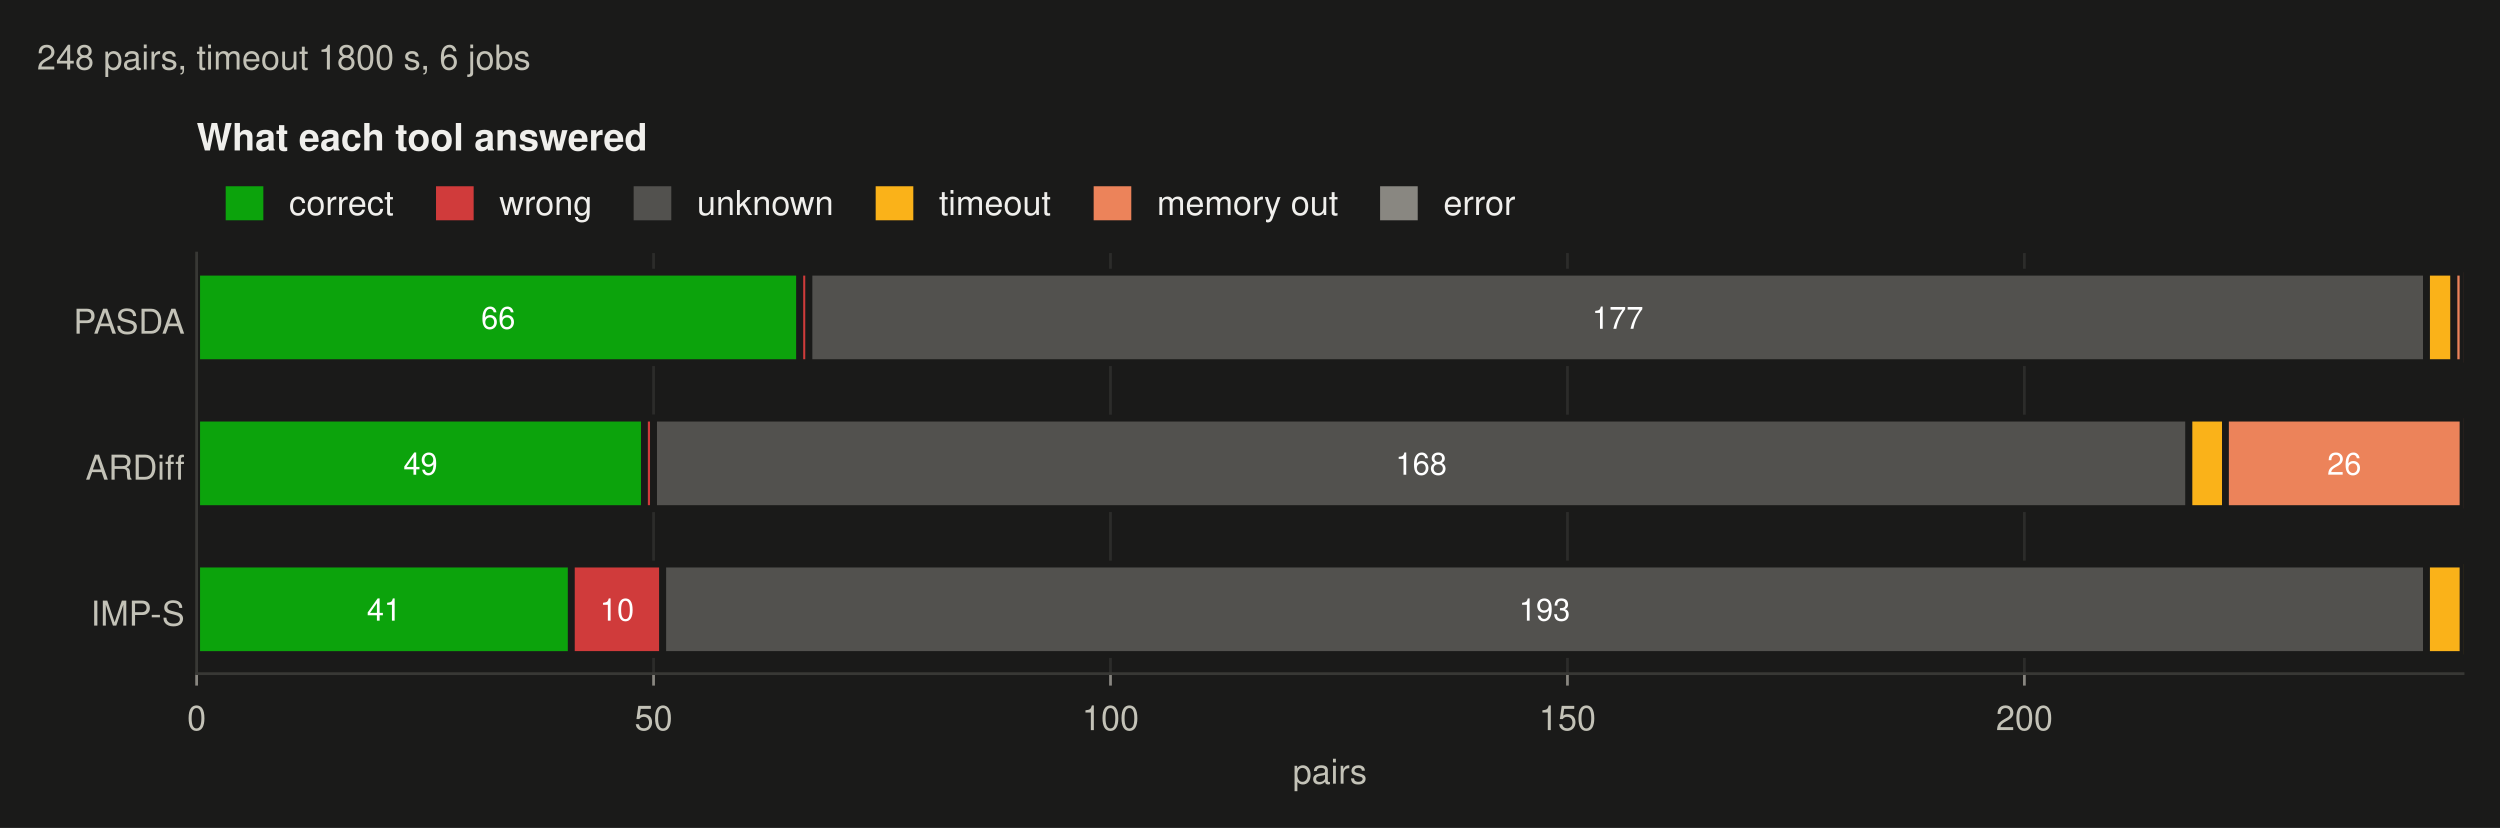
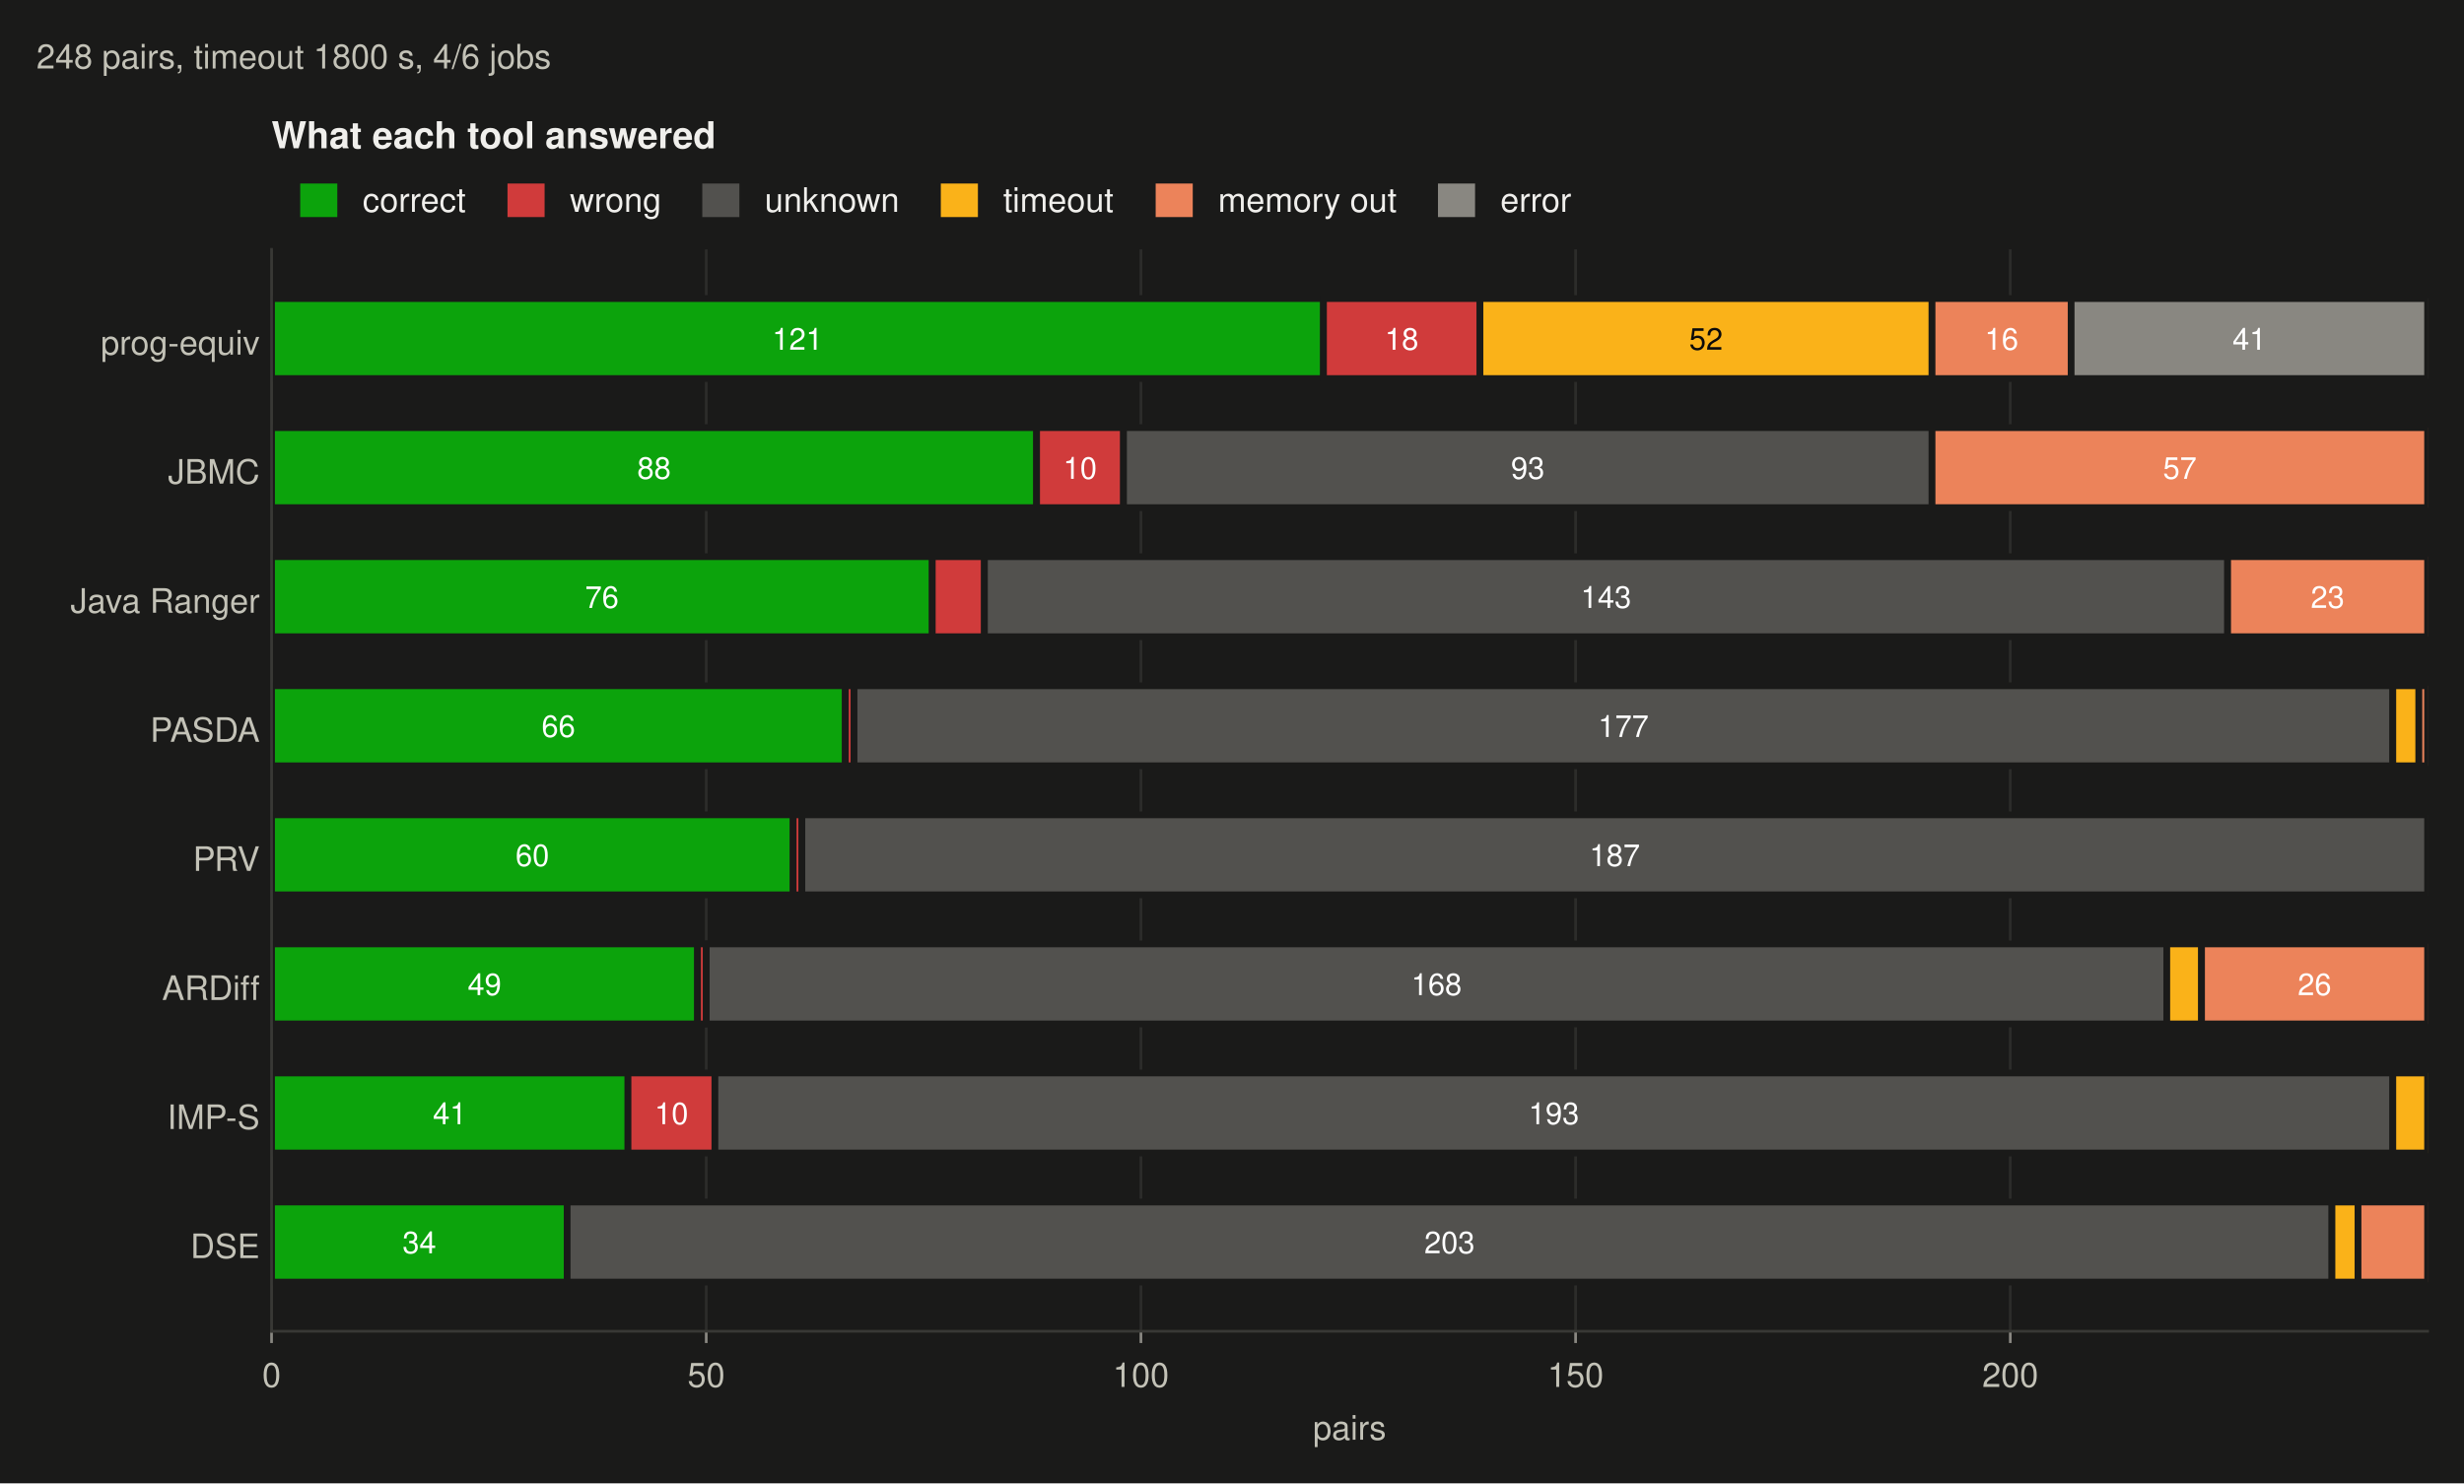
- <svg xmlns="http://www.w3.org/2000/svg" xmlns:xlink="http://www.w3.org/1999/xlink" width="730.8pt" height="242.02pt" viewBox="0 0 730.8 242.02" version="1.1">
+ <svg xmlns="http://www.w3.org/2000/svg" xmlns:xlink="http://www.w3.org/1999/xlink" width="730.8pt" height="440.02pt" viewBox="0 0 730.8 440.02" version="1.1">
  <defs>
    <style type="text/css">*{stroke-linejoin: round; stroke-linecap: butt}</style>
  </defs>
  <g id="figure_1">
    <g id="patch_1">
-       <path d="M 0 242.02  L 730.8 242.02  L 730.8 0  L 0 0  z " style="fill: #1a1a19" />
+       <path d="M 0 440.02  L 730.8 440.02  L 730.8 0  L 0 0  z " style="fill: #1a1a19" />
    </g>
    <g id="axes_1">
      <g id="patch_2">
-         <path d="M 57.477 196.92  L 720 196.92  L 720 73.975  L 57.477 73.975  z " style="fill: #1a1a19" />
+         <path d="M 80.54 394.92  L 720 394.92  L 720 73.975  L 80.54 73.975  z " style="fill: #1a1a19" />
      </g>
      <g id="matplotlib.axis_1">
        <g id="xtick_1">
          <g id="line2d_1">
-             <path d="M 57.477 196.92  L 57.477 73.975  " clip-path="url(#p9dfc272ab5)" style="fill: none; stroke: #2c2c2a; stroke-width: 0.8; stroke-linecap: square" />
+             <path d="M 80.54 394.92  L 80.54 73.975  " clip-path="url(#p7fac2a1f76)" style="fill: none; stroke: #2c2c2a; stroke-width: 0.8; stroke-linecap: square" />
          </g>
          <g id="line2d_2">
            <defs>
-               <path id="maed4e2d26c" d="M 0 0  L 0 3.5  " style="stroke: #898781; stroke-width: 0.8" />
+               <path id="m7d90478ff3" d="M 0 0  L 0 3.5  " style="stroke: #898781; stroke-width: 0.8" />
            </defs>
            <g>
-               <use xlink:href="#maed4e2d26c" x="57.477" y="196.92" style="fill: #898781; stroke: #898781; stroke-width: 0.8" />
+               <use xlink:href="#m7d90478ff3" x="80.54" y="394.92" style="fill: #898781; stroke: #898781; stroke-width: 0.8" />
            </g>
          </g>
          <g id="text_1">
-             <text style="font-size: 10px; font-family: 'Helvetica Neue', 'Helvetica', 'Arial', 'DejaVu Sans'; text-anchor: middle; fill: #c3c2b7" x="57.477" y="213.44" transform="rotate(-0 57.4775 213.44)">0</text>
+             <text style="font-size: 10px; font-family: 'Helvetica Neue', 'Helvetica', 'Arial', 'DejaVu Sans'; text-anchor: middle; fill: #c3c2b7" x="80.54" y="411.44" transform="rotate(-0 80.54 411.44)">0</text>
          </g>
        </g>
        <g id="xtick_2">
          <g id="line2d_3">
-             <path d="M 191.051 196.92  L 191.051 73.975  " clip-path="url(#p9dfc272ab5)" style="fill: none; stroke: #2c2c2a; stroke-width: 0.8; stroke-linecap: square" />
+             <path d="M 209.463 394.92  L 209.463 73.975  " clip-path="url(#p7fac2a1f76)" style="fill: none; stroke: #2c2c2a; stroke-width: 0.8; stroke-linecap: square" />
          </g>
          <g id="line2d_4">
            <g>
-               <use xlink:href="#maed4e2d26c" x="191.051" y="196.92" style="fill: #898781; stroke: #898781; stroke-width: 0.8" />
+               <use xlink:href="#m7d90478ff3" x="209.463" y="394.92" style="fill: #898781; stroke: #898781; stroke-width: 0.8" />
            </g>
          </g>
          <g id="text_2">
-             <text style="font-size: 10px; font-family: 'Helvetica Neue', 'Helvetica', 'Arial', 'DejaVu Sans'; text-anchor: middle; fill: #c3c2b7" x="191.051" y="213.44" transform="rotate(-0 191.0506 213.44)">50</text>
+             <text style="font-size: 10px; font-family: 'Helvetica Neue', 'Helvetica', 'Arial', 'DejaVu Sans'; text-anchor: middle; fill: #c3c2b7" x="209.463" y="411.44" transform="rotate(-0 209.4634 411.44)">50</text>
          </g>
        </g>
        <g id="xtick_3">
          <g id="line2d_5">
-             <path d="M 324.624 196.92  L 324.624 73.975  " clip-path="url(#p9dfc272ab5)" style="fill: none; stroke: #2c2c2a; stroke-width: 0.8; stroke-linecap: square" />
+             <path d="M 338.387 394.92  L 338.387 73.975  " clip-path="url(#p7fac2a1f76)" style="fill: none; stroke: #2c2c2a; stroke-width: 0.8; stroke-linecap: square" />
          </g>
          <g id="line2d_6">
            <g>
-               <use xlink:href="#maed4e2d26c" x="324.624" y="196.92" style="fill: #898781; stroke: #898781; stroke-width: 0.8" />
+               <use xlink:href="#m7d90478ff3" x="338.387" y="394.92" style="fill: #898781; stroke: #898781; stroke-width: 0.8" />
            </g>
          </g>
          <g id="text_3">
-             <text style="font-size: 10px; font-family: 'Helvetica Neue', 'Helvetica', 'Arial', 'DejaVu Sans'; text-anchor: middle; fill: #c3c2b7" x="324.624" y="213.44" transform="rotate(-0 324.6237 213.44)">100</text>
+             <text style="font-size: 10px; font-family: 'Helvetica Neue', 'Helvetica', 'Arial', 'DejaVu Sans'; text-anchor: middle; fill: #c3c2b7" x="338.387" y="411.44" transform="rotate(-0 338.3868 411.44)">100</text>
          </g>
        </g>
        <g id="xtick_4">
          <g id="line2d_7">
-             <path d="M 458.197 196.92  L 458.197 73.975  " clip-path="url(#p9dfc272ab5)" style="fill: none; stroke: #2c2c2a; stroke-width: 0.8; stroke-linecap: square" />
+             <path d="M 467.31 394.92  L 467.31 73.975  " clip-path="url(#p7fac2a1f76)" style="fill: none; stroke: #2c2c2a; stroke-width: 0.8; stroke-linecap: square" />
          </g>
          <g id="line2d_8">
            <g>
-               <use xlink:href="#maed4e2d26c" x="458.197" y="196.92" style="fill: #898781; stroke: #898781; stroke-width: 0.8" />
+               <use xlink:href="#m7d90478ff3" x="467.31" y="394.92" style="fill: #898781; stroke: #898781; stroke-width: 0.8" />
            </g>
          </g>
          <g id="text_4">
-             <text style="font-size: 10px; font-family: 'Helvetica Neue', 'Helvetica', 'Arial', 'DejaVu Sans'; text-anchor: middle; fill: #c3c2b7" x="458.197" y="213.44" transform="rotate(-0 458.1968 213.44)">150</text>
+             <text style="font-size: 10px; font-family: 'Helvetica Neue', 'Helvetica', 'Arial', 'DejaVu Sans'; text-anchor: middle; fill: #c3c2b7" x="467.31" y="411.44" transform="rotate(-0 467.3102 411.44)">150</text>
          </g>
        </g>
        <g id="xtick_5">
          <g id="line2d_9">
-             <path d="M 591.77 196.92  L 591.77 73.975  " clip-path="url(#p9dfc272ab5)" style="fill: none; stroke: #2c2c2a; stroke-width: 0.8; stroke-linecap: square" />
+             <path d="M 596.234 394.92  L 596.234 73.975  " clip-path="url(#p7fac2a1f76)" style="fill: none; stroke: #2c2c2a; stroke-width: 0.8; stroke-linecap: square" />
          </g>
          <g id="line2d_10">
            <g>
-               <use xlink:href="#maed4e2d26c" x="591.77" y="196.92" style="fill: #898781; stroke: #898781; stroke-width: 0.8" />
+               <use xlink:href="#m7d90478ff3" x="596.234" y="394.92" style="fill: #898781; stroke: #898781; stroke-width: 0.8" />
            </g>
          </g>
          <g id="text_5">
-             <text style="font-size: 10px; font-family: 'Helvetica Neue', 'Helvetica', 'Arial', 'DejaVu Sans'; text-anchor: middle; fill: #c3c2b7" x="591.77" y="213.44" transform="rotate(-0 591.7698 213.44)">200</text>
+             <text style="font-size: 10px; font-family: 'Helvetica Neue', 'Helvetica', 'Arial', 'DejaVu Sans'; text-anchor: middle; fill: #c3c2b7" x="596.234" y="411.44" transform="rotate(-0 596.2335 411.44)">200</text>
          </g>
        </g>
        <g id="text_6">
-           <text style="font-size: 10px; font-family: 'Helvetica Neue', 'Helvetica', 'Arial', 'DejaVu Sans'; text-anchor: middle; fill: #c3c2b7" x="388.739" y="229.09" transform="rotate(-0 388.7387 229.09)">pairs</text>
+           <text style="font-size: 10px; font-family: 'Helvetica Neue', 'Helvetica', 'Arial', 'DejaVu Sans'; text-anchor: middle; fill: #c3c2b7" x="400.27" y="427.09" transform="rotate(-0 400.27 427.09)">pairs</text>
        </g>
      </g>
      <g id="matplotlib.axis_2">
        <g id="ytick_1">
          <g id="line2d_11" />
          <g id="text_7">
-             <text style="font-size: 10px; font-family: 'Helvetica Neue', 'Helvetica', 'Arial', 'DejaVu Sans'; text-anchor: end; fill: #c3c2b7" x="53.977" y="182.867" transform="rotate(-0 53.9775 182.8671)">IMP-S</text>
+             <text style="font-size: 10px; font-family: 'Helvetica Neue', 'Helvetica', 'Arial', 'DejaVu Sans'; text-anchor: end; fill: #c3c2b7" x="77.04" y="373.222" transform="rotate(-0 77.04 373.2218)">DSE</text>
          </g>
        </g>
        <g id="ytick_2">
          <g id="line2d_12" />
          <g id="text_8">
-             <text style="font-size: 10px; font-family: 'Helvetica Neue', 'Helvetica', 'Arial', 'DejaVu Sans'; text-anchor: end; fill: #c3c2b7" x="53.977" y="140.208" transform="rotate(-0 53.9775 140.2075)">ARDiff</text>
+             <text style="font-size: 10px; font-family: 'Helvetica Neue', 'Helvetica', 'Arial', 'DejaVu Sans'; text-anchor: end; fill: #c3c2b7" x="77.04" y="334.932" transform="rotate(-0 77.04 334.932)">IMP-S</text>
          </g>
        </g>
        <g id="ytick_3">
          <g id="line2d_13" />
          <g id="text_9">
-             <text style="font-size: 10px; font-family: 'Helvetica Neue', 'Helvetica', 'Arial', 'DejaVu Sans'; text-anchor: end; fill: #c3c2b7" x="53.977" y="97.548" transform="rotate(-0 53.9775 97.54789)">PASDA</text>
+             <text style="font-size: 10px; font-family: 'Helvetica Neue', 'Helvetica', 'Arial', 'DejaVu Sans'; text-anchor: end; fill: #c3c2b7" x="77.04" y="296.642" transform="rotate(-0 77.04 296.6422)">ARDiff</text>
+           </g>
+         </g>
+         <g id="ytick_4">
+           <g id="line2d_14" />
+           <g id="text_10">
+             <text style="font-size: 10px; font-family: 'Helvetica Neue', 'Helvetica', 'Arial', 'DejaVu Sans'; text-anchor: end; fill: #c3c2b7" x="77.04" y="258.352" transform="rotate(-0 77.04 258.3524)">PRV</text>
+           </g>
+         </g>
+         <g id="ytick_5">
+           <g id="line2d_15" />
+           <g id="text_11">
+             <text style="font-size: 10px; font-family: 'Helvetica Neue', 'Helvetica', 'Arial', 'DejaVu Sans'; text-anchor: end; fill: #c3c2b7" x="77.04" y="220.063" transform="rotate(-0 77.04 220.0626)">PASDA</text>
+           </g>
+         </g>
+         <g id="ytick_6">
+           <g id="line2d_16" />
+           <g id="text_12">
+             <text style="font-size: 10px; font-family: 'Helvetica Neue', 'Helvetica', 'Arial', 'DejaVu Sans'; text-anchor: end; fill: #c3c2b7" x="77.04" y="181.773" transform="rotate(-0 77.04 181.7728)">Java Ranger</text>
+           </g>
+         </g>
+         <g id="ytick_7">
+           <g id="line2d_17" />
+           <g id="text_13">
+             <text style="font-size: 10px; font-family: 'Helvetica Neue', 'Helvetica', 'Arial', 'DejaVu Sans'; text-anchor: end; fill: #c3c2b7" x="77.04" y="143.483" transform="rotate(-0 77.04 143.483)">JBMC</text>
+           </g>
+         </g>
+         <g id="ytick_8">
+           <g id="line2d_18" />
+           <g id="text_14">
+             <text style="font-size: 10px; font-family: 'Helvetica Neue', 'Helvetica', 'Arial', 'DejaVu Sans'; text-anchor: end; fill: #c3c2b7" x="77.04" y="105.193" transform="rotate(-0 77.04 105.1932)">prog-equiv</text>
          </g>
        </g>
      </g>
      <g id="patch_3">
-         <path d="M 57.477 191.332  L 167.007 191.332  L 167.007 164.883  L 57.477 164.883  z " clip-path="url(#p9dfc272ab5)" style="fill: #0ca30c; stroke: #1a1a19; stroke-width: 2; stroke-linejoin: miter" />
+         <path d="M 80.54 380.332  L 168.208 380.332  L 168.208 356.592  L 80.54 356.592  z " clip-path="url(#p7fac2a1f76)" style="fill: #0ca30c; stroke: #1a1a19; stroke-width: 2; stroke-linejoin: miter" />
      </g>
      <g id="patch_4">
-         <path d="M 167.007 191.332  L 193.722 191.332  L 193.722 164.883  L 167.007 164.883  z " clip-path="url(#p9dfc272ab5)" style="fill: #d03b3b; stroke: #1a1a19; stroke-width: 2; stroke-linejoin: miter" />
+         <path d="M 168.208 380.332  L 691.637 380.332  L 691.637 356.592  L 168.208 356.592  z " clip-path="url(#p7fac2a1f76)" style="fill: #52514e; stroke: #1a1a19; stroke-width: 2; stroke-linejoin: miter" />
      </g>
      <g id="patch_5">
-         <path d="M 193.722 191.332  L 709.314 191.332  L 709.314 164.883  L 193.722 164.883  z " clip-path="url(#p9dfc272ab5)" style="fill: #52514e; stroke: #1a1a19; stroke-width: 2; stroke-linejoin: miter" />
+         <path d="M 691.637 380.332  L 699.372 380.332  L 699.372 356.592  L 691.637 356.592  z " clip-path="url(#p7fac2a1f76)" style="fill: #fab219; stroke: #1a1a19; stroke-width: 2; stroke-linejoin: miter" />
      </g>
      <g id="patch_6">
-         <path d="M 709.314 191.332  L 720 191.332  L 720 164.883  L 709.314 164.883  z " clip-path="url(#p9dfc272ab5)" style="fill: #fab219; stroke: #1a1a19; stroke-width: 2; stroke-linejoin: miter" />
+         <path d="M 699.372 380.332  L 720 380.332  L 720 356.592  L 699.372 356.592  z " clip-path="url(#p7fac2a1f76)" style="fill: #ec835a; stroke: #1a1a19; stroke-width: 2; stroke-linejoin: miter" />
      </g>
      <g id="patch_7">
-         <path d="M 57.477 148.672  L 188.379 148.672  L 188.379 122.223  L 57.477 122.223  z " clip-path="url(#p9dfc272ab5)" style="fill: #0ca30c; stroke: #1a1a19; stroke-width: 2; stroke-linejoin: miter" />
+         <path d="M 80.54 342.042  L 186.257 342.042  L 186.257 318.302  L 80.54 318.302  z " clip-path="url(#p7fac2a1f76)" style="fill: #0ca30c; stroke: #1a1a19; stroke-width: 2; stroke-linejoin: miter" />
      </g>
      <g id="patch_8">
-         <path d="M 188.379 148.672  L 191.051 148.672  L 191.051 122.223  L 188.379 122.223  z " clip-path="url(#p9dfc272ab5)" style="fill: #d03b3b; stroke: #1a1a19; stroke-width: 2; stroke-linejoin: miter" />
+         <path d="M 186.257 342.042  L 212.042 342.042  L 212.042 318.302  L 186.257 318.302  z " clip-path="url(#p7fac2a1f76)" style="fill: #d03b3b; stroke: #1a1a19; stroke-width: 2; stroke-linejoin: miter" />
      </g>
      <g id="patch_9">
-         <path d="M 191.051 148.672  L 639.856 148.672  L 639.856 122.223  L 191.051 122.223  z " clip-path="url(#p9dfc272ab5)" style="fill: #52514e; stroke: #1a1a19; stroke-width: 2; stroke-linejoin: miter" />
+         <path d="M 212.042 342.042  L 709.686 342.042  L 709.686 318.302  L 212.042 318.302  z " clip-path="url(#p7fac2a1f76)" style="fill: #52514e; stroke: #1a1a19; stroke-width: 2; stroke-linejoin: miter" />
      </g>
      <g id="patch_10">
-         <path d="M 639.856 148.672  L 650.542 148.672  L 650.542 122.223  L 639.856 122.223  z " clip-path="url(#p9dfc272ab5)" style="fill: #fab219; stroke: #1a1a19; stroke-width: 2; stroke-linejoin: miter" />
+         <path d="M 709.686 342.042  L 720 342.042  L 720 318.302  L 709.686 318.302  z " clip-path="url(#p7fac2a1f76)" style="fill: #fab219; stroke: #1a1a19; stroke-width: 2; stroke-linejoin: miter" />
      </g>
      <g id="patch_11">
-         <path d="M 650.542 148.672  L 720 148.672  L 720 122.223  L 650.542 122.223  z " clip-path="url(#p9dfc272ab5)" style="fill: #ec835a; stroke: #1a1a19; stroke-width: 2; stroke-linejoin: miter" />
+         <path d="M 80.54 303.752  L 206.885 303.752  L 206.885 280.012  L 80.54 280.012  z " clip-path="url(#p7fac2a1f76)" style="fill: #0ca30c; stroke: #1a1a19; stroke-width: 2; stroke-linejoin: miter" />
      </g>
      <g id="patch_12">
-         <path d="M 57.477 106.012  L 233.794 106.012  L 233.794 79.563  L 57.477 79.563  z " clip-path="url(#p9dfc272ab5)" style="fill: #0ca30c; stroke: #1a1a19; stroke-width: 2; stroke-linejoin: miter" />
+         <path d="M 206.885 303.752  L 209.463 303.752  L 209.463 280.012  L 206.885 280.012  z " clip-path="url(#p7fac2a1f76)" style="fill: #d03b3b; stroke: #1a1a19; stroke-width: 2; stroke-linejoin: miter" />
      </g>
      <g id="patch_13">
-         <path d="M 233.794 106.012  L 236.465 106.012  L 236.465 79.563  L 233.794 79.563  z " clip-path="url(#p9dfc272ab5)" style="fill: #d03b3b; stroke: #1a1a19; stroke-width: 2; stroke-linejoin: miter" />
+         <path d="M 209.463 303.752  L 642.646 303.752  L 642.646 280.012  L 209.463 280.012  z " clip-path="url(#p7fac2a1f76)" style="fill: #52514e; stroke: #1a1a19; stroke-width: 2; stroke-linejoin: miter" />
      </g>
      <g id="patch_14">
-         <path d="M 236.465 106.012  L 709.314 106.012  L 709.314 79.563  L 236.465 79.563  z " clip-path="url(#p9dfc272ab5)" style="fill: #52514e; stroke: #1a1a19; stroke-width: 2; stroke-linejoin: miter" />
+         <path d="M 642.646 303.752  L 652.96 303.752  L 652.96 280.012  L 642.646 280.012  z " clip-path="url(#p7fac2a1f76)" style="fill: #fab219; stroke: #1a1a19; stroke-width: 2; stroke-linejoin: miter" />
      </g>
      <g id="patch_15">
-         <path d="M 709.314 106.012  L 717.329 106.012  L 717.329 79.563  L 709.314 79.563  z " clip-path="url(#p9dfc272ab5)" style="fill: #fab219; stroke: #1a1a19; stroke-width: 2; stroke-linejoin: miter" />
+         <path d="M 652.96 303.752  L 720 303.752  L 720 280.012  L 652.96 280.012  z " clip-path="url(#p7fac2a1f76)" style="fill: #ec835a; stroke: #1a1a19; stroke-width: 2; stroke-linejoin: miter" />
      </g>
      <g id="patch_16">
-         <path d="M 717.329 106.012  L 720 106.012  L 720 79.563  L 717.329 79.563  z " clip-path="url(#p9dfc272ab5)" style="fill: #ec835a; stroke: #1a1a19; stroke-width: 2; stroke-linejoin: miter" />
+         <path d="M 80.54 265.462  L 235.248 265.462  L 235.248 241.723  L 80.54 241.723  z " clip-path="url(#p7fac2a1f76)" style="fill: #0ca30c; stroke: #1a1a19; stroke-width: 2; stroke-linejoin: miter" />
      </g>
      <g id="patch_17">
-         <path d="M 57.477 196.92  L 57.477 73.975  " style="fill: none; stroke: #383835; stroke-width: 0.8; stroke-linejoin: miter; stroke-linecap: square" />
+         <path d="M 235.248 265.462  L 237.827 265.462  L 237.827 241.723  L 235.248 241.723  z " clip-path="url(#p7fac2a1f76)" style="fill: #d03b3b; stroke: #1a1a19; stroke-width: 2; stroke-linejoin: miter" />
      </g>
      <g id="patch_18">
-         <path d="M 57.477 196.92  L 720 196.92  " style="fill: none; stroke: #383835; stroke-width: 0.8; stroke-linejoin: miter; stroke-linecap: square" />
-       </g>
-       <g id="text_10">
-         <text style="font-size: 9px; font-family: 'Helvetica Neue', 'Helvetica', 'Arial', 'DejaVu Sans'; text-anchor: middle; fill: #ffffff" x="112.242" y="181.433" transform="rotate(-0 112.2425 181.4326)">41</text>
-       </g>
-       <g id="text_11">
-         <text style="font-size: 9px; font-family: 'Helvetica Neue', 'Helvetica', 'Arial', 'DejaVu Sans'; text-anchor: middle; fill: #ffffff" x="180.365" y="181.433" transform="rotate(-0 180.3647 181.4326)">10</text>
-       </g>
-       <g id="text_12">
-         <text style="font-size: 9px; font-family: 'Helvetica Neue', 'Helvetica', 'Arial', 'DejaVu Sans'; text-anchor: middle; fill: #ffffff" x="451.518" y="181.433" transform="rotate(-0 451.5181 181.4326)">193</text>
-       </g>
-       <g id="text_13">
-         <text style="font-size: 9px; font-family: 'Helvetica Neue', 'Helvetica', 'Arial', 'DejaVu Sans'; text-anchor: middle; fill: #ffffff" x="122.928" y="138.773" transform="rotate(-0 122.9283 138.773)">49</text>
-       </g>
-       <g id="text_14">
-         <text style="font-size: 9px; font-family: 'Helvetica Neue', 'Helvetica', 'Arial', 'DejaVu Sans'; text-anchor: middle; fill: #ffffff" x="415.453" y="138.773" transform="rotate(-0 415.4534 138.773)">168</text>
+         <path d="M 237.827 265.462  L 720 265.462  L 720 241.723  L 237.827 241.723  z " clip-path="url(#p7fac2a1f76)" style="fill: #52514e; stroke: #1a1a19; stroke-width: 2; stroke-linejoin: miter" />
+       </g>
+       <g id="patch_19">
+         <path d="M 80.54 227.172  L 250.719 227.172  L 250.719 203.433  L 80.54 203.433  z " clip-path="url(#p7fac2a1f76)" style="fill: #0ca30c; stroke: #1a1a19; stroke-width: 2; stroke-linejoin: miter" />
+       </g>
+       <g id="patch_20">
+         <path d="M 250.719 227.172  L 253.297 227.172  L 253.297 203.433  L 250.719 203.433  z " clip-path="url(#p7fac2a1f76)" style="fill: #d03b3b; stroke: #1a1a19; stroke-width: 2; stroke-linejoin: miter" />
+       </g>
+       <g id="patch_21">
+         <path d="M 253.297 227.172  L 709.686 227.172  L 709.686 203.433  L 253.297 203.433  z " clip-path="url(#p7fac2a1f76)" style="fill: #52514e; stroke: #1a1a19; stroke-width: 2; stroke-linejoin: miter" />
+       </g>
+       <g id="patch_22">
+         <path d="M 709.686 227.172  L 717.422 227.172  L 717.422 203.433  L 709.686 203.433  z " clip-path="url(#p7fac2a1f76)" style="fill: #fab219; stroke: #1a1a19; stroke-width: 2; stroke-linejoin: miter" />
+       </g>
+       <g id="patch_23">
+         <path d="M 717.422 227.172  L 720 227.172  L 720 203.433  L 717.422 203.433  z " clip-path="url(#p7fac2a1f76)" style="fill: #ec835a; stroke: #1a1a19; stroke-width: 2; stroke-linejoin: miter" />
+       </g>
+       <g id="patch_24">
+         <path d="M 80.54 188.883  L 276.504 188.883  L 276.504 165.143  L 80.54 165.143  z " clip-path="url(#p7fac2a1f76)" style="fill: #0ca30c; stroke: #1a1a19; stroke-width: 2; stroke-linejoin: miter" />
+       </g>
+       <g id="patch_25">
+         <path d="M 276.504 188.883  L 291.974 188.883  L 291.974 165.143  L 276.504 165.143  z " clip-path="url(#p7fac2a1f76)" style="fill: #d03b3b; stroke: #1a1a19; stroke-width: 2; stroke-linejoin: miter" />
+       </g>
+       <g id="patch_26">
+         <path d="M 291.974 188.883  L 660.695 188.883  L 660.695 165.143  L 291.974 165.143  z " clip-path="url(#p7fac2a1f76)" style="fill: #52514e; stroke: #1a1a19; stroke-width: 2; stroke-linejoin: miter" />
+       </g>
+       <g id="patch_27">
+         <path d="M 660.695 188.883  L 720 188.883  L 720 165.143  L 660.695 165.143  z " clip-path="url(#p7fac2a1f76)" style="fill: #ec835a; stroke: #1a1a19; stroke-width: 2; stroke-linejoin: miter" />
+       </g>
+       <g id="patch_28">
+         <path d="M 80.54 150.593  L 307.445 150.593  L 307.445 126.853  L 80.54 126.853  z " clip-path="url(#p7fac2a1f76)" style="fill: #0ca30c; stroke: #1a1a19; stroke-width: 2; stroke-linejoin: miter" />
+       </g>
+       <g id="patch_29">
+         <path d="M 307.445 150.593  L 333.23 150.593  L 333.23 126.853  L 307.445 126.853  z " clip-path="url(#p7fac2a1f76)" style="fill: #d03b3b; stroke: #1a1a19; stroke-width: 2; stroke-linejoin: miter" />
+       </g>
+       <g id="patch_30">
+         <path d="M 333.23 150.593  L 573.027 150.593  L 573.027 126.853  L 333.23 126.853  z " clip-path="url(#p7fac2a1f76)" style="fill: #52514e; stroke: #1a1a19; stroke-width: 2; stroke-linejoin: miter" />
+       </g>
+       <g id="patch_31">
+         <path d="M 573.027 150.593  L 720 150.593  L 720 126.853  L 573.027 126.853  z " clip-path="url(#p7fac2a1f76)" style="fill: #ec835a; stroke: #1a1a19; stroke-width: 2; stroke-linejoin: miter" />
+       </g>
+       <g id="patch_32">
+         <path d="M 80.54 112.303  L 392.535 112.303  L 392.535 88.563  L 80.54 88.563  z " clip-path="url(#p7fac2a1f76)" style="fill: #0ca30c; stroke: #1a1a19; stroke-width: 2; stroke-linejoin: miter" />
+       </g>
+       <g id="patch_33">
+         <path d="M 392.535 112.303  L 438.947 112.303  L 438.947 88.563  L 392.535 88.563  z " clip-path="url(#p7fac2a1f76)" style="fill: #d03b3b; stroke: #1a1a19; stroke-width: 2; stroke-linejoin: miter" />
+       </g>
+       <g id="patch_34">
+         <path d="M 438.947 112.303  L 573.027 112.303  L 573.027 88.563  L 438.947 88.563  z " clip-path="url(#p7fac2a1f76)" style="fill: #fab219; stroke: #1a1a19; stroke-width: 2; stroke-linejoin: miter" />
+       </g>
+       <g id="patch_35">
+         <path d="M 573.027 112.303  L 614.283 112.303  L 614.283 88.563  L 573.027 88.563  z " clip-path="url(#p7fac2a1f76)" style="fill: #ec835a; stroke: #1a1a19; stroke-width: 2; stroke-linejoin: miter" />
+       </g>
+       <g id="patch_36">
+         <path d="M 614.283 112.303  L 720 112.303  L 720 88.563  L 614.283 88.563  z " clip-path="url(#p7fac2a1f76)" style="fill: #898781; stroke: #1a1a19; stroke-width: 2; stroke-linejoin: miter" />
+       </g>
+       <g id="patch_37">
+         <path d="M 80.54 394.92  L 80.54 73.975  " style="fill: none; stroke: #383835; stroke-width: 0.8; stroke-linejoin: miter; stroke-linecap: square" />
+       </g>
+       <g id="patch_38">
+         <path d="M 80.54 394.92  L 720 394.92  " style="fill: none; stroke: #383835; stroke-width: 0.8; stroke-linejoin: miter; stroke-linecap: square" />
      </g>
      <g id="text_15">
-         <text style="font-size: 9px; font-family: 'Helvetica Neue', 'Helvetica', 'Arial', 'DejaVu Sans'; text-anchor: middle; fill: #ffffff" x="685.271" y="138.773" transform="rotate(-0 685.271 138.773)">26</text>
+         <text style="font-size: 9px; font-family: 'Helvetica Neue', 'Helvetica', 'Arial', 'DejaVu Sans'; text-anchor: middle; fill: #ffffff" x="124.374" y="371.787" transform="rotate(-0 124.374 371.7873)">34</text>
      </g>
      <g id="text_16">
-         <text style="font-size: 9px; font-family: 'Helvetica Neue', 'Helvetica', 'Arial', 'DejaVu Sans'; text-anchor: middle; fill: #ffffff" x="145.636" y="96.113" transform="rotate(-0 145.6357 96.11339)">66</text>
+         <text style="font-size: 9px; font-family: 'Helvetica Neue', 'Helvetica', 'Arial', 'DejaVu Sans'; text-anchor: middle; fill: #ffffff" x="429.922" y="371.787" transform="rotate(-0 429.9224 371.7873)">203</text>
      </g>
      <g id="text_17">
-         <text style="font-size: 9px; font-family: 'Helvetica Neue', 'Helvetica', 'Arial', 'DejaVu Sans'; text-anchor: middle; fill: #ffffff" x="472.89" y="96.113" transform="rotate(-0 472.8898 96.11339)">177</text>
+         <text style="font-size: 9px; font-family: 'Helvetica Neue', 'Helvetica', 'Arial', 'DejaVu Sans'; text-anchor: middle; fill: #ffffff" x="133.399" y="333.497" transform="rotate(-0 133.3986 333.4975)">41</text>
      </g>
      <g id="text_18">
-         <text style="font-weight: 700; font-size: 11px; font-family: 'Helvetica Neue', 'Helvetica', 'Arial', 'DejaVu Sans'; text-anchor: start; fill: #f0efec" x="57.477" y="43.975" transform="rotate(-0 57.4775 43.975)">What each tool answered</text>
+         <text style="font-size: 9px; font-family: 'Helvetica Neue', 'Helvetica', 'Arial', 'DejaVu Sans'; text-anchor: middle; fill: #ffffff" x="199.15" y="333.497" transform="rotate(-0 199.1495 333.4975)">10</text>
+       </g>
+       <g id="text_19">
+         <text style="font-size: 9px; font-family: 'Helvetica Neue', 'Helvetica', 'Arial', 'DejaVu Sans'; text-anchor: middle; fill: #ffffff" x="460.864" y="333.497" transform="rotate(-0 460.864 333.4975)">193</text>
+       </g>
+       <g id="text_20">
+         <text style="font-size: 9px; font-family: 'Helvetica Neue', 'Helvetica', 'Arial', 'DejaVu Sans'; text-anchor: middle; fill: #ffffff" x="143.712" y="295.208" transform="rotate(-0 143.7125 295.2077)">49</text>
+       </g>
+       <g id="text_21">
+         <text style="font-size: 9px; font-family: 'Helvetica Neue', 'Helvetica', 'Arial', 'DejaVu Sans'; text-anchor: middle; fill: #ffffff" x="426.055" y="295.208" transform="rotate(-0 426.0547 295.2077)">168</text>
+       </g>
+       <g id="text_22">
+         <text style="font-size: 9px; font-family: 'Helvetica Neue', 'Helvetica', 'Arial', 'DejaVu Sans'; text-anchor: middle; fill: #ffffff" x="686.48" y="295.208" transform="rotate(-0 686.4799 295.2077)">26</text>
+       </g>
+       <g id="text_23">
+         <text style="font-size: 9px; font-family: 'Helvetica Neue', 'Helvetica', 'Arial', 'DejaVu Sans'; text-anchor: middle; fill: #ffffff" x="157.894" y="256.918" transform="rotate(-0 157.894 256.9179)">60</text>
+       </g>
+       <g id="text_24">
+         <text style="font-size: 9px; font-family: 'Helvetica Neue', 'Helvetica', 'Arial', 'DejaVu Sans'; text-anchor: middle; fill: #ffffff" x="478.913" y="256.918" transform="rotate(-0 478.9133 256.9179)">187</text>
+       </g>
+       <g id="text_25">
+         <text style="font-size: 9px; font-family: 'Helvetica Neue', 'Helvetica', 'Arial', 'DejaVu Sans'; text-anchor: middle; fill: #ffffff" x="165.629" y="218.628" transform="rotate(-0 165.6294 218.6281)">66</text>
+       </g>
+       <g id="text_26">
+         <text style="font-size: 9px; font-family: 'Helvetica Neue', 'Helvetica', 'Arial', 'DejaVu Sans'; text-anchor: middle; fill: #ffffff" x="481.492" y="218.628" transform="rotate(-0 481.4917 218.6281)">177</text>
+       </g>
+       <g id="text_27">
+         <text style="font-size: 9px; font-family: 'Helvetica Neue', 'Helvetica', 'Arial', 'DejaVu Sans'; text-anchor: middle; fill: #ffffff" x="178.522" y="180.338" transform="rotate(-0 178.5218 180.3383)">76</text>
+       </g>
+       <g id="text_28">
+         <text style="font-size: 9px; font-family: 'Helvetica Neue', 'Helvetica', 'Arial', 'DejaVu Sans'; text-anchor: middle; fill: #ffffff" x="476.335" y="180.338" transform="rotate(-0 476.3348 180.3383)">143</text>
+       </g>
+       <g id="text_29">
+         <text style="font-size: 9px; font-family: 'Helvetica Neue', 'Helvetica', 'Arial', 'DejaVu Sans'; text-anchor: middle; fill: #ffffff" x="690.348" y="180.338" transform="rotate(-0 690.3476 180.3383)">23</text>
+       </g>
+       <g id="text_30">
+         <text style="font-size: 9px; font-family: 'Helvetica Neue', 'Helvetica', 'Arial', 'DejaVu Sans'; text-anchor: middle; fill: #ffffff" x="193.993" y="142.049" transform="rotate(-0 193.9926 142.0485)">88</text>
+       </g>
+       <g id="text_31">
+         <text style="font-size: 9px; font-family: 'Helvetica Neue', 'Helvetica', 'Arial', 'DejaVu Sans'; text-anchor: middle; fill: #ffffff" x="320.337" y="142.049" transform="rotate(-0 320.3375 142.0485)">10</text>
+       </g>
+       <g id="text_32">
+         <text style="font-size: 9px; font-family: 'Helvetica Neue', 'Helvetica', 'Arial', 'DejaVu Sans'; text-anchor: middle; fill: #ffffff" x="453.129" y="142.049" transform="rotate(-0 453.1286 142.0485)">93</text>
+       </g>
+       <g id="text_33">
+         <text style="font-size: 9px; font-family: 'Helvetica Neue', 'Helvetica', 'Arial', 'DejaVu Sans'; text-anchor: middle; fill: #ffffff" x="646.514" y="142.049" transform="rotate(-0 646.5137 142.0485)">57</text>
+       </g>
+       <g id="text_34">
+         <text style="font-size: 9px; font-family: 'Helvetica Neue', 'Helvetica', 'Arial', 'DejaVu Sans'; text-anchor: middle; fill: #ffffff" x="236.537" y="103.759" transform="rotate(-0 236.5373 103.7587)">121</text>
+       </g>
+       <g id="text_35">
+         <text style="font-size: 9px; font-family: 'Helvetica Neue', 'Helvetica', 'Arial', 'DejaVu Sans'; text-anchor: middle; fill: #ffffff" x="415.741" y="103.759" transform="rotate(-0 415.7408 103.7587)">18</text>
+       </g>
+       <g id="text_36">
+         <text style="font-size: 9px; font-family: 'Helvetica Neue', 'Helvetica', 'Arial', 'DejaVu Sans'; text-anchor: middle; fill: #0b0b0b" x="505.987" y="103.759" transform="rotate(-0 505.9872 103.7587)">52</text>
+       </g>
+       <g id="text_37">
+         <text style="font-size: 9px; font-family: 'Helvetica Neue', 'Helvetica', 'Arial', 'DejaVu Sans'; text-anchor: middle; fill: #ffffff" x="593.655" y="103.759" transform="rotate(-0 593.6551 103.7587)">16</text>
+       </g>
+       <g id="text_38">
+         <text style="font-size: 9px; font-family: 'Helvetica Neue', 'Helvetica', 'Arial', 'DejaVu Sans'; text-anchor: middle; fill: #ffffff" x="667.141" y="103.759" transform="rotate(-0 667.1414 103.7587)">41</text>
+       </g>
+       <g id="text_39">
+         <text style="font-weight: 700; font-size: 11px; font-family: 'Helvetica Neue', 'Helvetica', 'Arial', 'DejaVu Sans'; text-anchor: start; fill: #f0efec" x="80.54" y="43.975" transform="rotate(-0 80.54 43.975)">What each tool answered</text>
      </g>
      <g id="legend_1">
-         <g id="patch_19">
-           <path d="M 66.478 63.895  L 76.478 63.895  L 76.478 54.945  L 66.478 54.945  z " style="fill: #0ca30c; stroke: #0ca30c; stroke-linejoin: miter" />
-         </g>
-         <g id="text_19">
-           <text style="font-size: 10px; font-family: 'Helvetica Neue', 'Helvetica', 'Arial', 'DejaVu Sans'; text-anchor: start; fill: #f0efec" x="84.478" y="62.845" transform="rotate(-0 84.4775 62.845)">correct</text>
-         </g>
-         <g id="patch_20">
-           <path d="M 127.959 63.895  L 137.959 63.895  L 137.959 54.945  L 127.959 54.945  z " style="fill: #d03b3b; stroke: #d03b3b; stroke-linejoin: miter" />
-         </g>
-         <g id="text_20">
-           <text style="font-size: 10px; font-family: 'Helvetica Neue', 'Helvetica', 'Arial', 'DejaVu Sans'; text-anchor: start; fill: #f0efec" x="145.959" y="62.845" transform="rotate(-0 145.9588 62.845)">wrong</text>
-         </g>
-         <g id="patch_21">
-           <path d="M 185.729 63.895  L 195.729 63.895  L 195.729 54.945  L 185.729 54.945  z " style="fill: #52514e; stroke: #52514e; stroke-linejoin: miter" />
-         </g>
-         <g id="text_21">
-           <text style="font-size: 10px; font-family: 'Helvetica Neue', 'Helvetica', 'Arial', 'DejaVu Sans'; text-anchor: start; fill: #f0efec" x="203.729" y="62.845" transform="rotate(-0 203.7291 62.845)">unknown</text>
-         </g>
-         <g id="patch_22">
-           <path d="M 256.478 63.895  L 266.478 63.895  L 266.478 54.945  L 256.478 54.945  z " style="fill: #fab219; stroke: #fab219; stroke-linejoin: miter" />
-         </g>
-         <g id="text_22">
-           <text style="font-size: 10px; font-family: 'Helvetica Neue', 'Helvetica', 'Arial', 'DejaVu Sans'; text-anchor: start; fill: #f0efec" x="274.478" y="62.845" transform="rotate(-0 274.4775 62.845)">timeout</text>
-         </g>
-         <g id="patch_23">
-           <path d="M 320.198 63.895  L 330.198 63.895  L 330.198 54.945  L 320.198 54.945  z " style="fill: #ec835a; stroke: #ec835a; stroke-linejoin: miter" />
-         </g>
-         <g id="text_23">
-           <text style="font-size: 10px; font-family: 'Helvetica Neue', 'Helvetica', 'Arial', 'DejaVu Sans'; text-anchor: start; fill: #f0efec" x="338.198" y="62.845" transform="rotate(-0 338.1978 62.845)">memory out</text>
-         </g>
-         <g id="patch_24">
-           <path d="M 403.928 63.895  L 413.928 63.895  L 413.928 54.945  L 403.928 54.945  z " style="fill: #898781; stroke: #898781; stroke-linejoin: miter" />
-         </g>
-         <g id="text_24">
-           <text style="font-size: 10px; font-family: 'Helvetica Neue', 'Helvetica', 'Arial', 'DejaVu Sans'; text-anchor: start; fill: #f0efec" x="421.928" y="62.845" transform="rotate(-0 421.9275 62.845)">error</text>
+         <g id="patch_39">
+           <path d="M 89.54 63.895  L 99.54 63.895  L 99.54 54.945  L 89.54 54.945  z " style="fill: #0ca30c; stroke: #0ca30c; stroke-linejoin: miter" />
+         </g>
+         <g id="text_40">
+           <text style="font-size: 10px; font-family: 'Helvetica Neue', 'Helvetica', 'Arial', 'DejaVu Sans'; text-anchor: start; fill: #f0efec" x="107.54" y="62.845" transform="rotate(-0 107.54 62.845)">correct</text>
+         </g>
+         <g id="patch_40">
+           <path d="M 151.021 63.895  L 161.021 63.895  L 161.021 54.945  L 151.021 54.945  z " style="fill: #d03b3b; stroke: #d03b3b; stroke-linejoin: miter" />
+         </g>
+         <g id="text_41">
+           <text style="font-size: 10px; font-family: 'Helvetica Neue', 'Helvetica', 'Arial', 'DejaVu Sans'; text-anchor: start; fill: #f0efec" x="169.021" y="62.845" transform="rotate(-0 169.0213 62.845)">wrong</text>
+         </g>
+         <g id="patch_41">
+           <path d="M 208.792 63.895  L 218.792 63.895  L 218.792 54.945  L 208.792 54.945  z " style="fill: #52514e; stroke: #52514e; stroke-linejoin: miter" />
+         </g>
+         <g id="text_42">
+           <text style="font-size: 10px; font-family: 'Helvetica Neue', 'Helvetica', 'Arial', 'DejaVu Sans'; text-anchor: start; fill: #f0efec" x="226.792" y="62.845" transform="rotate(-0 226.7916 62.845)">unknown</text>
+         </g>
+         <g id="patch_42">
+           <path d="M 279.54 63.895  L 289.54 63.895  L 289.54 54.945  L 279.54 54.945  z " style="fill: #fab219; stroke: #fab219; stroke-linejoin: miter" />
+         </g>
+         <g id="text_43">
+           <text style="font-size: 10px; font-family: 'Helvetica Neue', 'Helvetica', 'Arial', 'DejaVu Sans'; text-anchor: start; fill: #f0efec" x="297.54" y="62.845" transform="rotate(-0 297.54 62.845)">timeout</text>
+         </g>
+         <g id="patch_43">
+           <path d="M 343.26 63.895  L 353.26 63.895  L 353.26 54.945  L 343.26 54.945  z " style="fill: #ec835a; stroke: #ec835a; stroke-linejoin: miter" />
+         </g>
+         <g id="text_44">
+           <text style="font-size: 10px; font-family: 'Helvetica Neue', 'Helvetica', 'Arial', 'DejaVu Sans'; text-anchor: start; fill: #f0efec" x="361.26" y="62.845" transform="rotate(-0 361.2603 62.845)">memory out</text>
+         </g>
+         <g id="patch_44">
+           <path d="M 426.99 63.895  L 436.99 63.895  L 436.99 54.945  L 426.99 54.945  z " style="fill: #898781; stroke: #898781; stroke-linejoin: miter" />
+         </g>
+         <g id="text_45">
+           <text style="font-size: 10px; font-family: 'Helvetica Neue', 'Helvetica', 'Arial', 'DejaVu Sans'; text-anchor: start; fill: #f0efec" x="444.99" y="62.845" transform="rotate(-0 444.99 62.845)">error</text>
        </g>
      </g>
    </g>
-     <g id="text_25">
-       <text style="font-size: 10px; font-family: 'Helvetica Neue', 'Helvetica', 'Arial', 'DejaVu Sans'; text-anchor: start; fill: #c3c2b7" x="10.8" y="20.32" transform="rotate(-0 10.8 20.32)">248 pairs, timeout 1800 s, 6 jobs</text>
+     <g id="text_46">
+       <text style="font-size: 10px; font-family: 'Helvetica Neue', 'Helvetica', 'Arial', 'DejaVu Sans'; text-anchor: start; fill: #c3c2b7" x="10.8" y="20.32" transform="rotate(-0 10.8 20.32)">248 pairs, timeout 1800 s, 4/6 jobs</text>
    </g>
  </g>
  <defs>
-     <clipPath id="p9dfc272ab5">
-       <rect x="57.477" y="73.975" width="662.523" height="122.945" />
+     <clipPath id="p7fac2a1f76">
+       <rect x="80.54" y="73.975" width="639.46" height="320.945" />
    </clipPath>
  </defs>
</svg>
